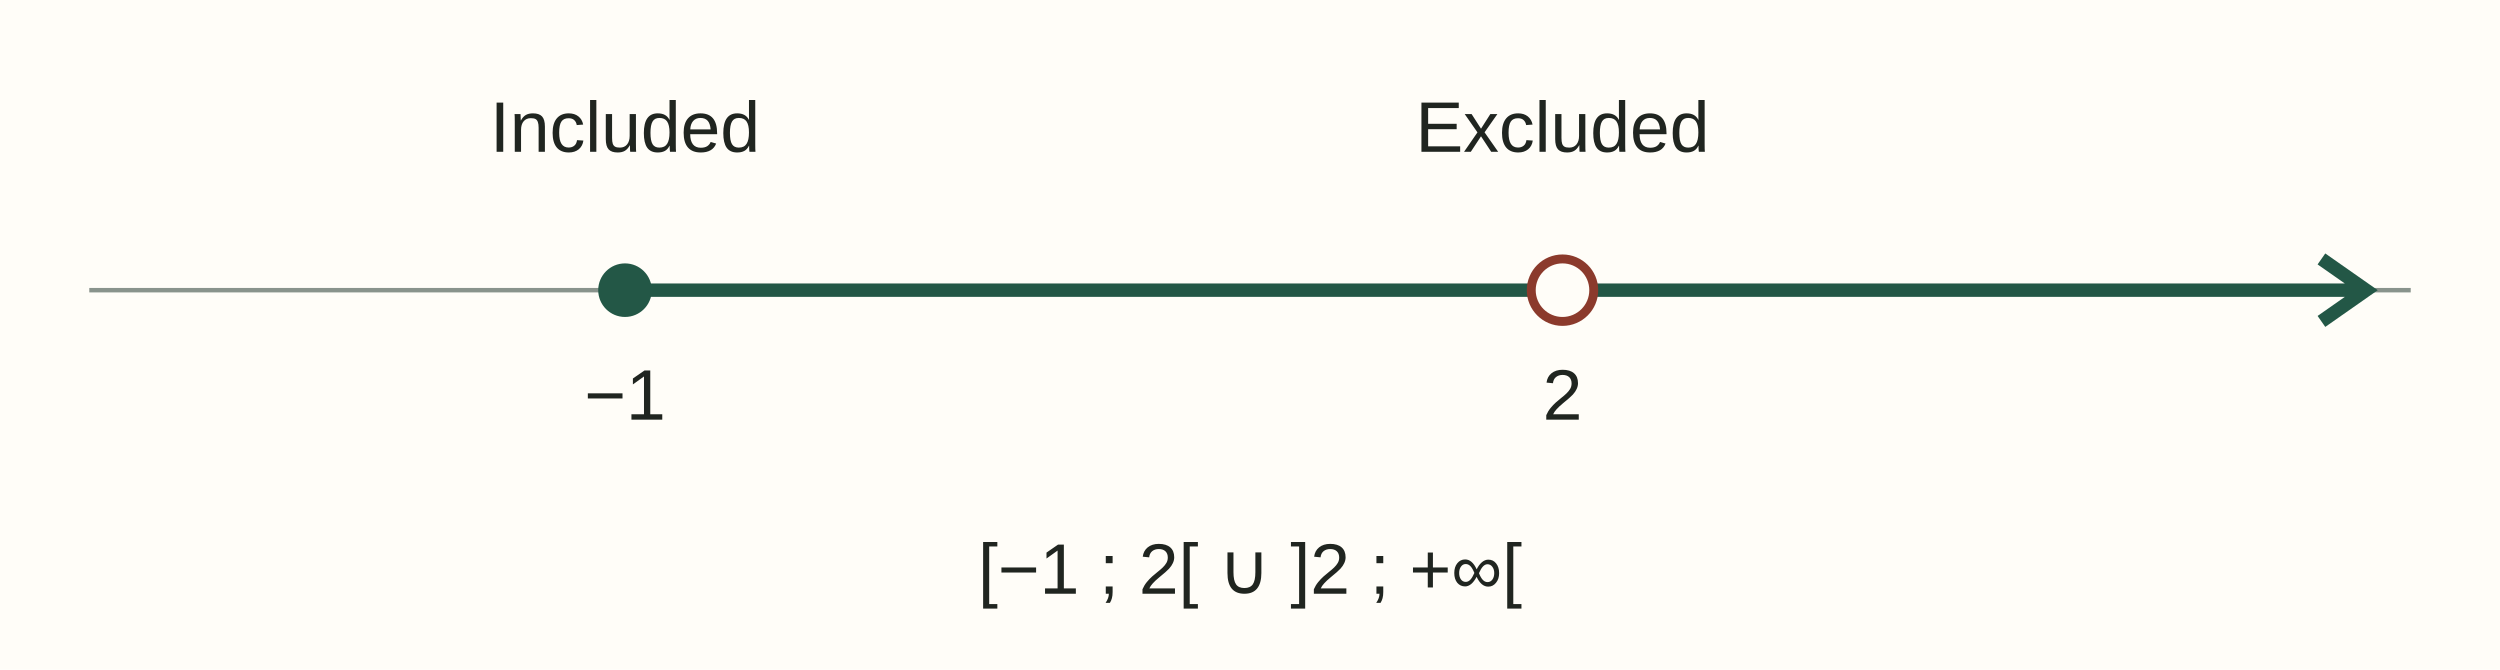
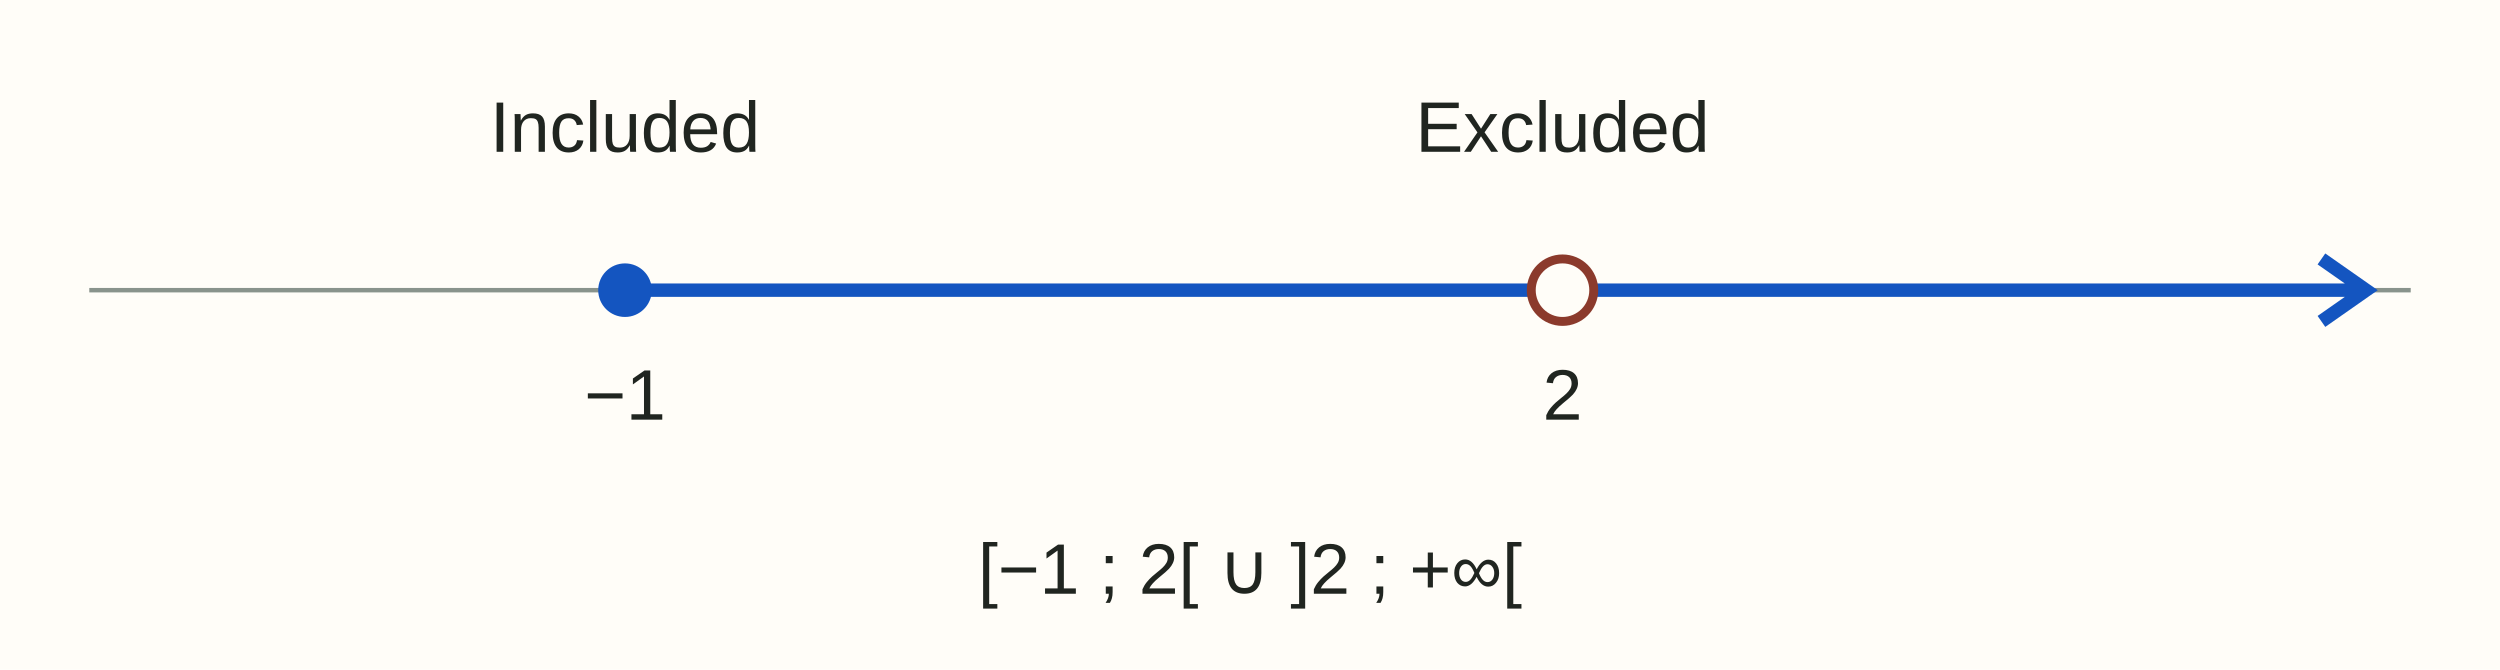
<svg xmlns="http://www.w3.org/2000/svg" viewBox="0 0 560 150" role="img" aria-labelledby="title">
  <rect width="560" height="150" fill="#fffdf8" />
  <g font-family="Arial,sans-serif" font-size="16" fill="#202520">
    <path d="M20 65H540" stroke="#89938c" />
-     <path d="M140 65H530 M520 58L530 65L520 72" stroke="#235746" stroke-width="3" fill="none" />
-     <circle cx="140" cy="65" r="6" fill="#235746" />
+     <path d="M140 65H530 M520 58L530 65L520 72" stroke="#1455C0" stroke-width="3" fill="none" />
+     <circle cx="140" cy="65" r="6" fill="#1455C0" />
    <circle cx="350" cy="65" r="7" fill="#fffdf8" stroke="#8b3a2c" stroke-width="2" />
    <text x="140" y="94" text-anchor="middle">−1</text>
    <text x="350" y="94" text-anchor="middle">2</text>
    <text x="140" y="34" text-anchor="middle">Included</text>
    <text x="350" y="34" text-anchor="middle">Excluded</text>
    <text x="280" y="133" text-anchor="middle">[−1 ; 2[ ∪ ]2 ; +∞[</text>
  </g>
</svg>
